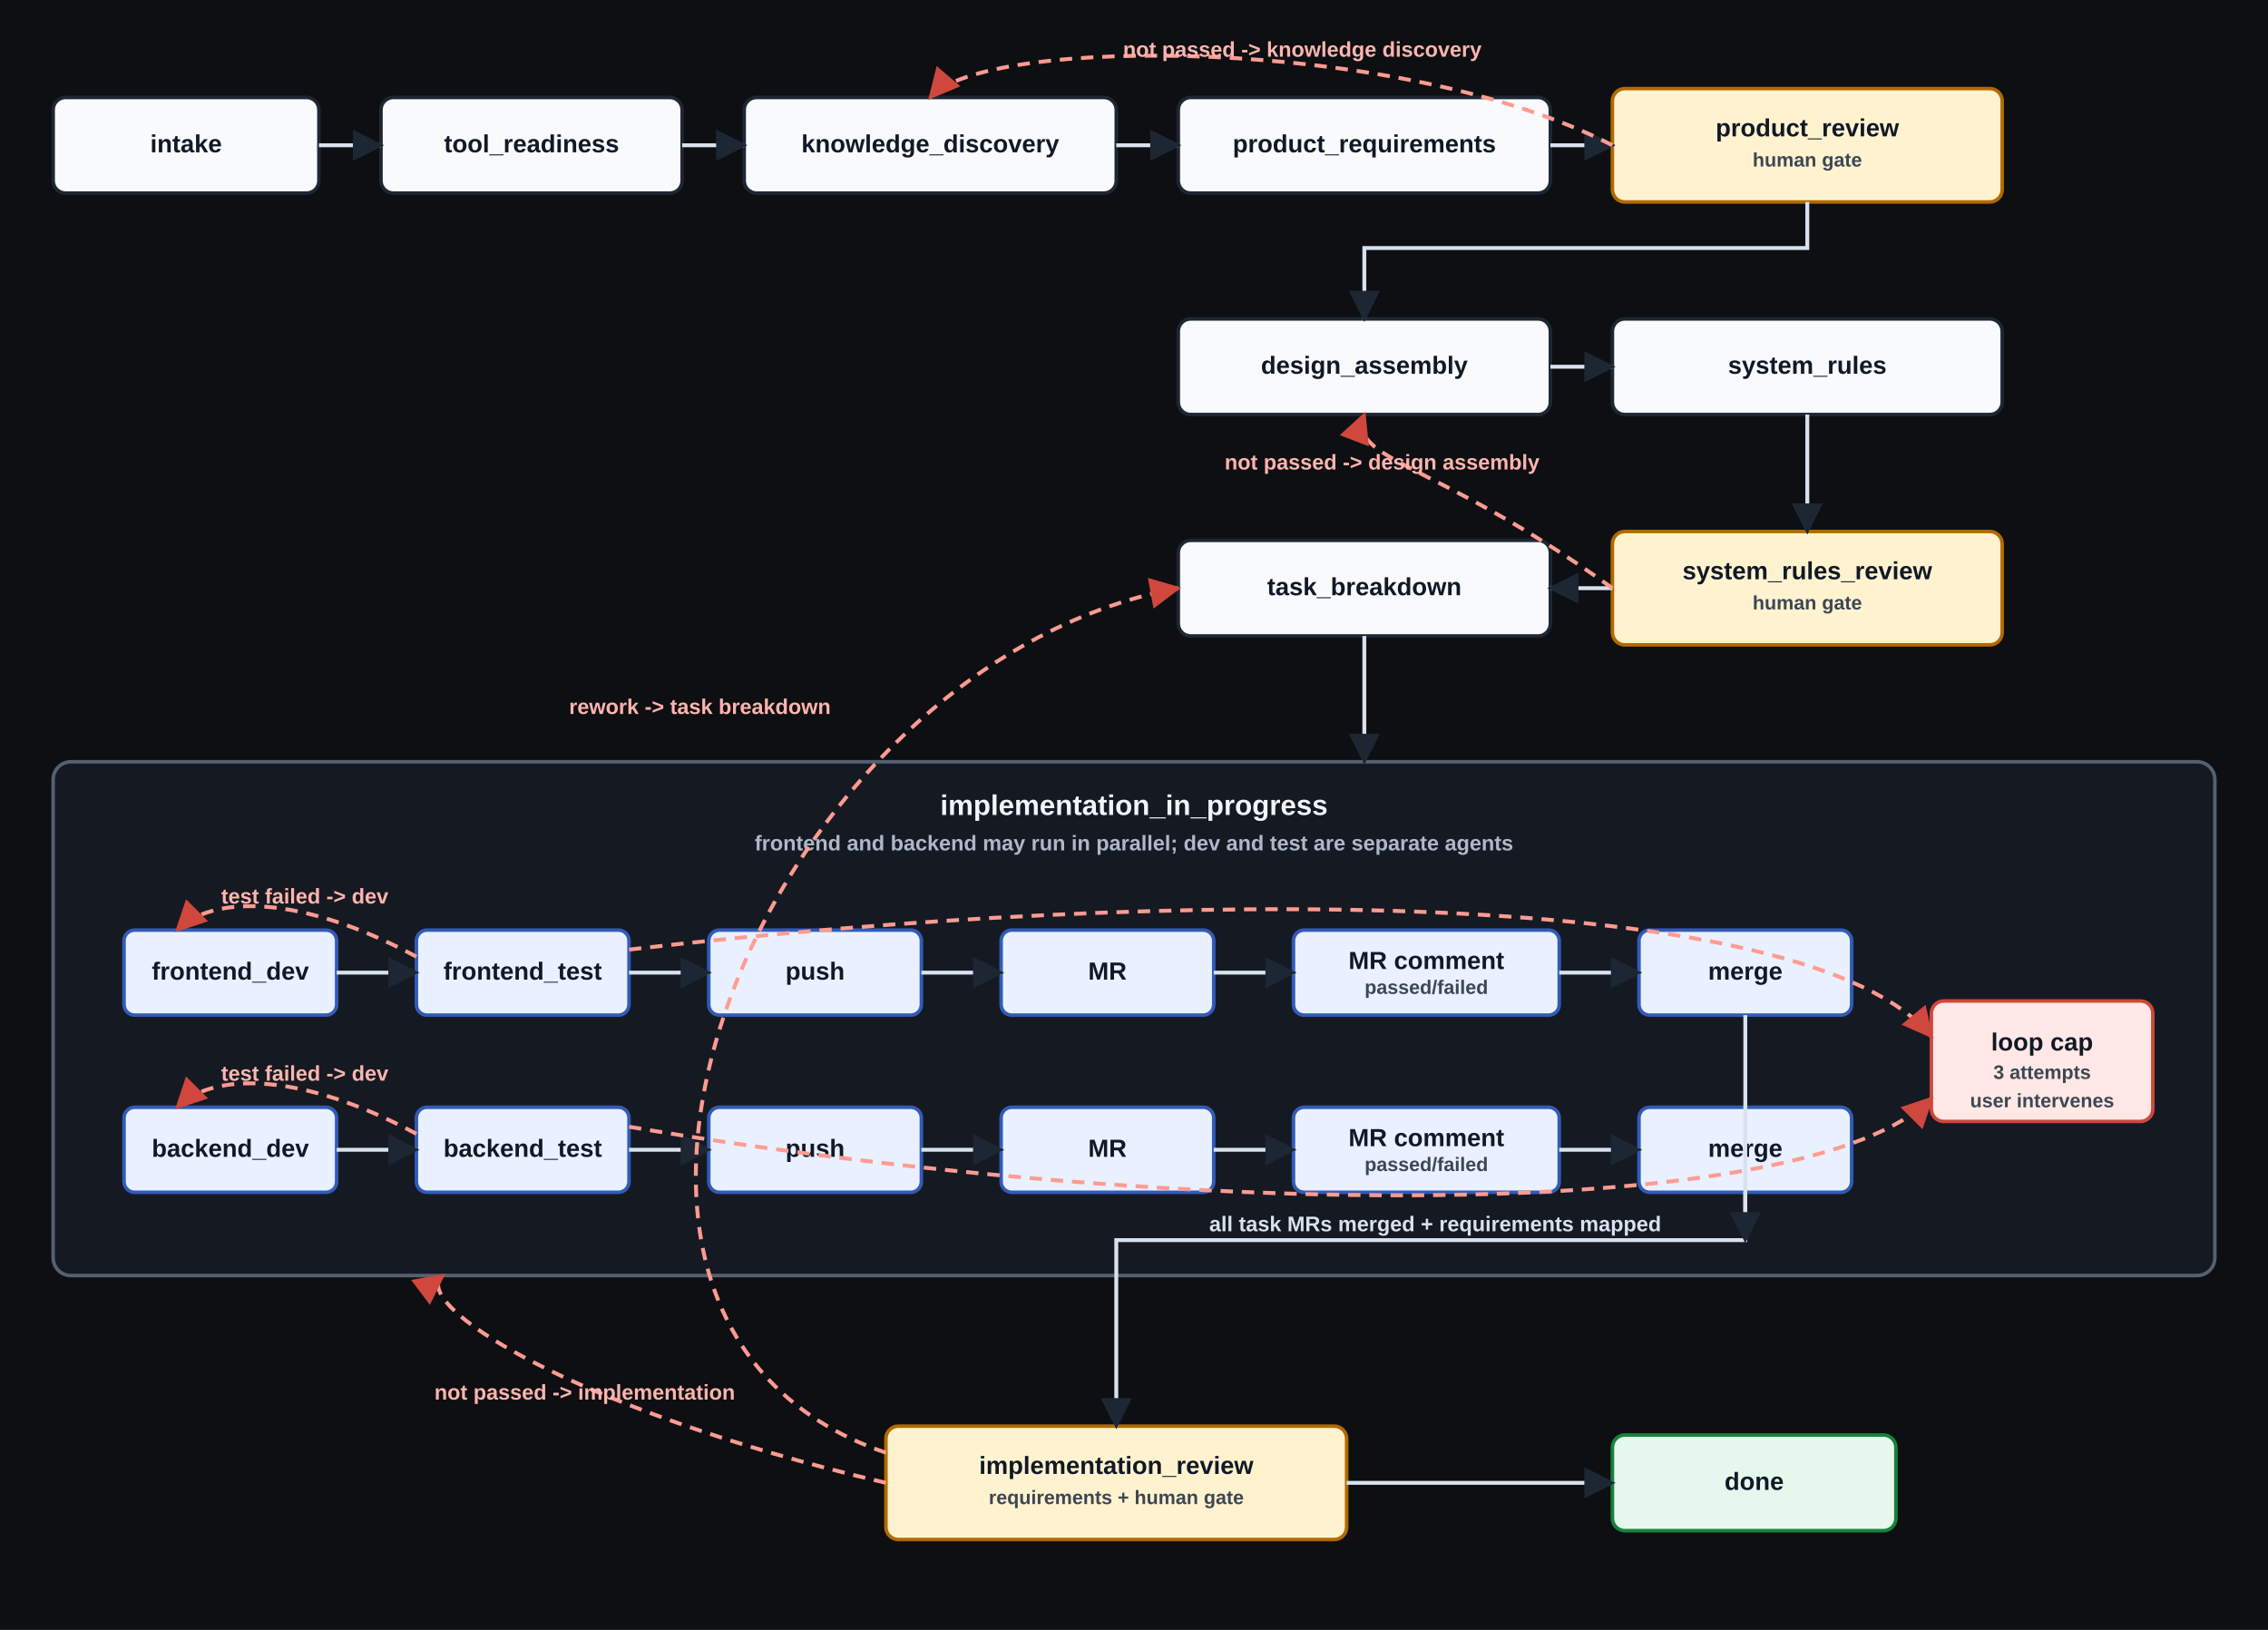
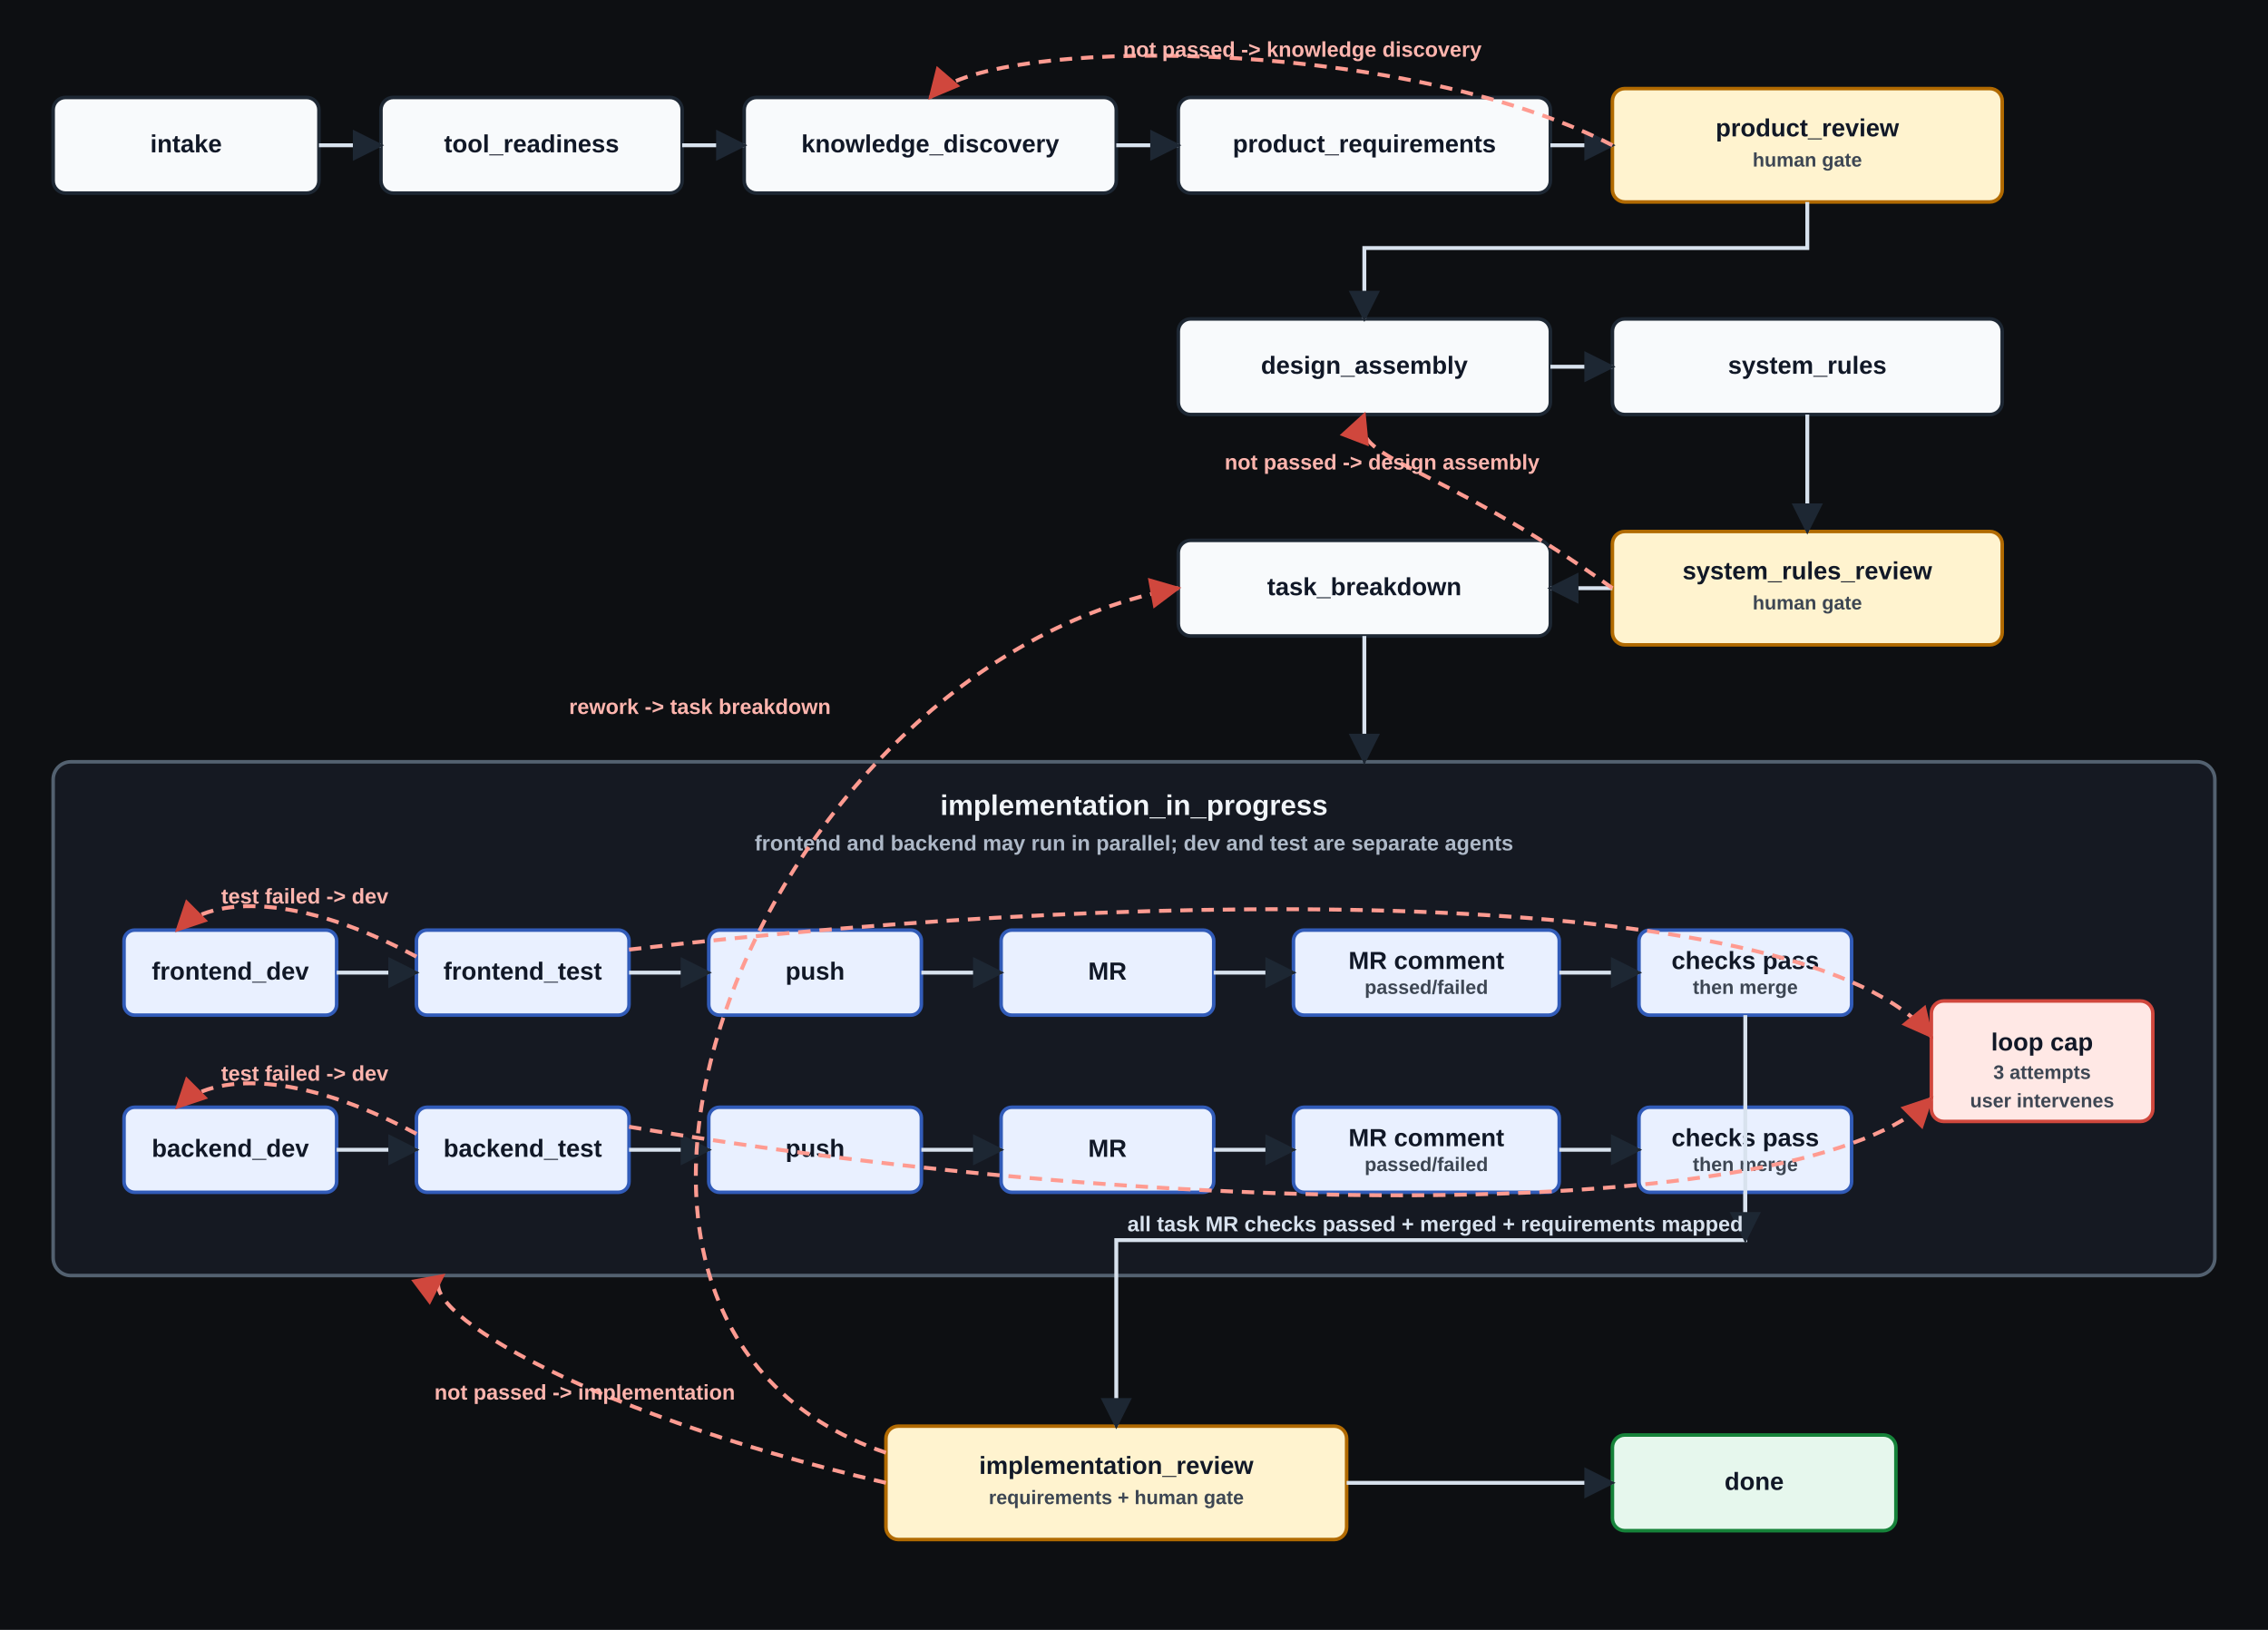
<svg xmlns="http://www.w3.org/2000/svg" width="1280" height="920" viewBox="0 0 1280 920" role="img" aria-labelledby="title desc">
  <defs>
    <marker id="arrow" viewBox="0 0 10 10" refX="9" refY="5" markerWidth="8" markerHeight="8" orient="auto-start-reverse">
      <path d="M0 0 L10 5 L0 10 z" fill="#1d2733" />
    </marker>
    <marker id="warnArrow" viewBox="0 0 10 10" refX="9" refY="5" markerWidth="8" markerHeight="8" orient="auto-start-reverse">
      <path d="M0 0 L10 5 L0 10 z" fill="#d0473d" />
    </marker>
    <style>
      .bg{fill:#0d0f12}
      .panel{fill:#151922;stroke:#536170;stroke-width:2}
      .node{fill:#f8fafc;stroke:#1d2733;stroke-width:2}
      .gate{fill:#fff3cf;stroke:#b16a00;stroke-width:2}
      .work{fill:#e9f0ff;stroke:#315bb8;stroke-width:2}
      .done{fill:#e6f7ed;stroke:#16833a;stroke-width:2}
      .warn{fill:#ffe8e5;stroke:#d0473d;stroke-width:2}
      .edge{fill:none;stroke:#d8e2ee;stroke-width:2.2;marker-end:url(#arrow)}
      .edgeWarn{fill:none;stroke:#ff9b91;stroke-width:2.2;stroke-dasharray:7 5;marker-end:url(#warnArrow)}
      .txt{font:700 14px Arial,sans-serif;fill:#111827;text-anchor:middle;dominant-baseline:middle}
      .small{font:600 11px Arial,sans-serif;fill:#3d4653;text-anchor:middle}
      .darkTitle{font:800 16px Arial,sans-serif;fill:#f1f5f9;text-anchor:middle}
      .darkSmall{font:600 12px Arial,sans-serif;fill:#aeb9c8;text-anchor:middle}
      .label{font:700 12px Arial,sans-serif;fill:#d8e2ee;text-anchor:middle}
      .labelWarn{font:700 12px Arial,sans-serif;fill:#ffb5ae;text-anchor:middle}
    </style>
  </defs>
  <rect class="bg" width="1280" height="920" />
  <rect class="node" x="30" y="55" width="150" height="54" rx="7" />
  <text class="txt" x="105" y="82">intake</text>
  <rect class="node" x="215" y="55" width="170" height="54" rx="7" />
  <text class="txt" x="300" y="82">tool_readiness</text>
  <rect class="node" x="420" y="55" width="210" height="54" rx="7" />
  <text class="txt" x="525" y="82">knowledge_discovery</text>
  <rect class="node" x="665" y="55" width="210" height="54" rx="7" />
  <text class="txt" x="770" y="82">product_requirements</text>
  <rect class="gate" x="910" y="50" width="220" height="64" rx="7" />
  <text class="txt" x="1020" y="73">product_review</text>
  <text class="small" x="1020" y="94">human gate</text>
  <rect class="node" x="665" y="180" width="210" height="54" rx="7" />
  <text class="txt" x="770" y="207">design_assembly</text>
  <rect class="node" x="910" y="180" width="220" height="54" rx="7" />
  <text class="txt" x="1020" y="207">system_rules</text>
  <rect class="gate" x="910" y="300" width="220" height="64" rx="7" />
  <text class="txt" x="1020" y="323">system_rules_review</text>
  <text class="small" x="1020" y="344">human gate</text>
  <rect class="node" x="665" y="305" width="210" height="54" rx="7" />
  <text class="txt" x="770" y="332">task_breakdown</text>
  <rect class="panel" x="30" y="430" width="1220" height="290" rx="10" />
  <text class="darkTitle" x="640" y="460">implementation_in_progress</text>
  <text class="darkSmall" x="640" y="480">frontend and backend may run in parallel; dev and test are separate agents</text>
  <rect class="work" x="70" y="525" width="120" height="48" rx="6" />
  <text class="txt" x="130" y="549">frontend_dev</text>
  <rect class="work" x="235" y="525" width="120" height="48" rx="6" />
  <text class="txt" x="295" y="549">frontend_test</text>
  <rect class="work" x="400" y="525" width="120" height="48" rx="6" />
  <text class="txt" x="460" y="549">push</text>
  <rect class="work" x="565" y="525" width="120" height="48" rx="6" />
  <text class="txt" x="625" y="549">MR</text>
  <rect class="work" x="730" y="525" width="150" height="48" rx="6" />
  <text class="txt" x="805" y="543">MR comment</text>
  <text class="small" x="805" y="561">passed/failed</text>
  <rect class="work" x="925" y="525" width="120" height="48" rx="6" />
-   <text class="txt" x="985" y="549">merge</text>
+   <text class="txt" x="985" y="543">checks pass</text>
+   <text class="small" x="985" y="561">then merge</text>
  <rect class="work" x="70" y="625" width="120" height="48" rx="6" />
  <text class="txt" x="130" y="649">backend_dev</text>
  <rect class="work" x="235" y="625" width="120" height="48" rx="6" />
  <text class="txt" x="295" y="649">backend_test</text>
  <rect class="work" x="400" y="625" width="120" height="48" rx="6" />
  <text class="txt" x="460" y="649">push</text>
  <rect class="work" x="565" y="625" width="120" height="48" rx="6" />
  <text class="txt" x="625" y="649">MR</text>
  <rect class="work" x="730" y="625" width="150" height="48" rx="6" />
  <text class="txt" x="805" y="643">MR comment</text>
  <text class="small" x="805" y="661">passed/failed</text>
  <rect class="work" x="925" y="625" width="120" height="48" rx="6" />
-   <text class="txt" x="985" y="649">merge</text>
+   <text class="txt" x="985" y="643">checks pass</text>
+   <text class="small" x="985" y="661">then merge</text>
  <rect class="warn" x="1090" y="565" width="125" height="68" rx="7" />
  <text class="txt" x="1152.5" y="589">loop cap</text>
  <text class="small" x="1152.5" y="609">3 attempts</text>
  <text class="small" x="1152.5" y="625">user intervenes</text>
  <rect class="gate" x="500" y="805" width="260" height="64" rx="7" />
  <text class="txt" x="630" y="828">implementation_review</text>
  <text class="small" x="630" y="849">requirements + human gate</text>
  <rect class="done" x="910" y="810" width="160" height="54" rx="7" />
  <text class="txt" x="990" y="837">done</text>
  <path class="edge" d="M180 82 H215" />
  <path class="edge" d="M385 82 H420" />
  <path class="edge" d="M630 82 H665" />
  <path class="edge" d="M875 82 H910" />
  <path class="edge" d="M1020 114 V140 H770 V180" />
  <path class="edge" d="M875 207 H910" />
  <path class="edge" d="M1020 234 V300" />
  <path class="edge" d="M910 332 H875" />
  <path class="edge" d="M770 359 V430" />
  <path class="edge" d="M190 549 H235" />
  <path class="edge" d="M355 549 H400" />
  <path class="edge" d="M520 549 H565" />
  <path class="edge" d="M685 549 H730" />
  <path class="edge" d="M880 549 H925" />
  <path class="edge" d="M190 649 H235" />
  <path class="edge" d="M355 649 H400" />
  <path class="edge" d="M520 649 H565" />
  <path class="edge" d="M685 649 H730" />
  <path class="edge" d="M880 649 H925" />
  <path class="edge" d="M985 573 V700 H630 V805" />
  <path class="edge" d="M985 673 V700" />
-   <text class="label" x="810" y="695">all task MRs merged + requirements mapped</text>
+   <text class="label" x="810" y="695">all task MR checks passed + merged + requirements mapped</text>
  <path class="edge" d="M760 837 H910" />
  <path class="edgeWarn" d="M235 540 C170 505 120 505 100 525" />
  <text class="labelWarn" x="172" y="510">test failed -&gt; dev</text>
  <path class="edgeWarn" d="M235 640 C170 605 120 605 100 625" />
  <text class="labelWarn" x="172" y="610">test failed -&gt; dev</text>
  <path class="edgeWarn" d="M355 536 C665 500 1020 500 1090 585" />
  <path class="edgeWarn" d="M355 636 C675 690 1020 690 1090 620" />
  <path class="edgeWarn" d="M910 82 C790 20 555 20 525 55" />
  <text class="labelWarn" x="735" y="32">not passed -&gt; knowledge discovery</text>
  <path class="edgeWarn" d="M910 332 C810 260 760 260 770 234" />
  <text class="labelWarn" x="780" y="265">not passed -&gt; design assembly</text>
  <path class="edgeWarn" d="M500 837 C320 795 230 735 250 720" />
  <text class="labelWarn" x="330" y="790">not passed -&gt; implementation</text>
  <path class="edgeWarn" d="M500 820 C280 745 430 375 665 332" />
  <text class="labelWarn" x="395" y="403">rework -&gt; task breakdown</text>
</svg>
